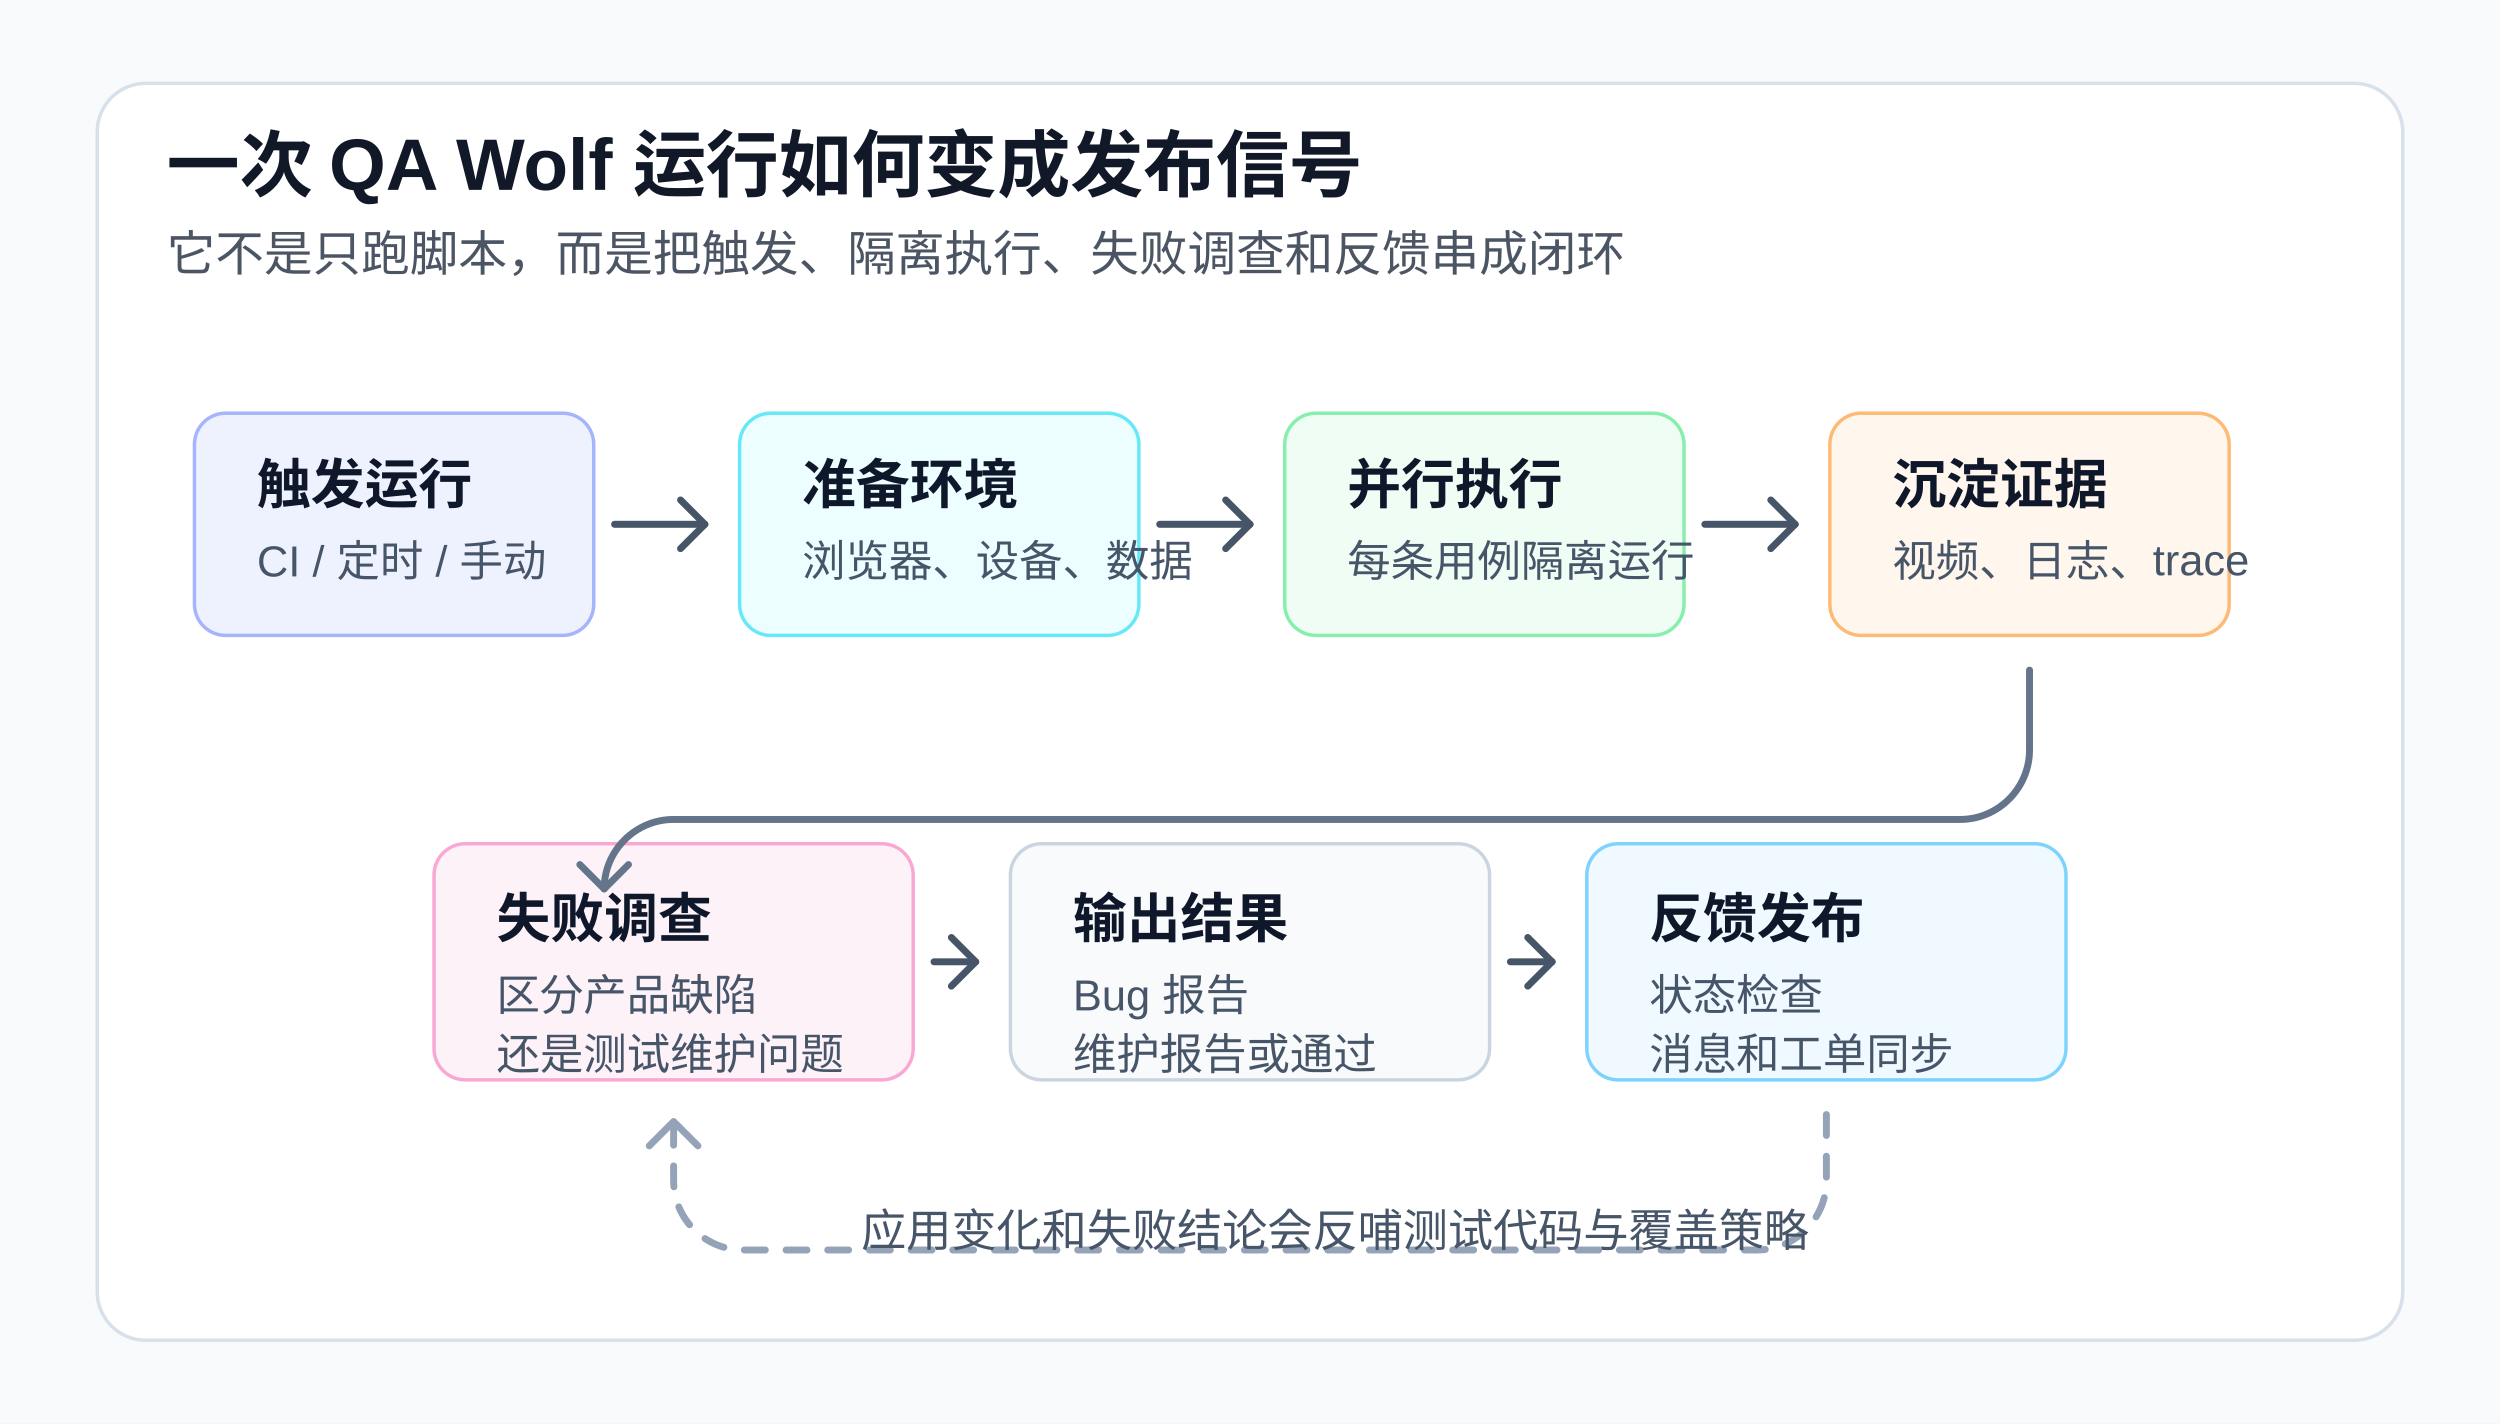
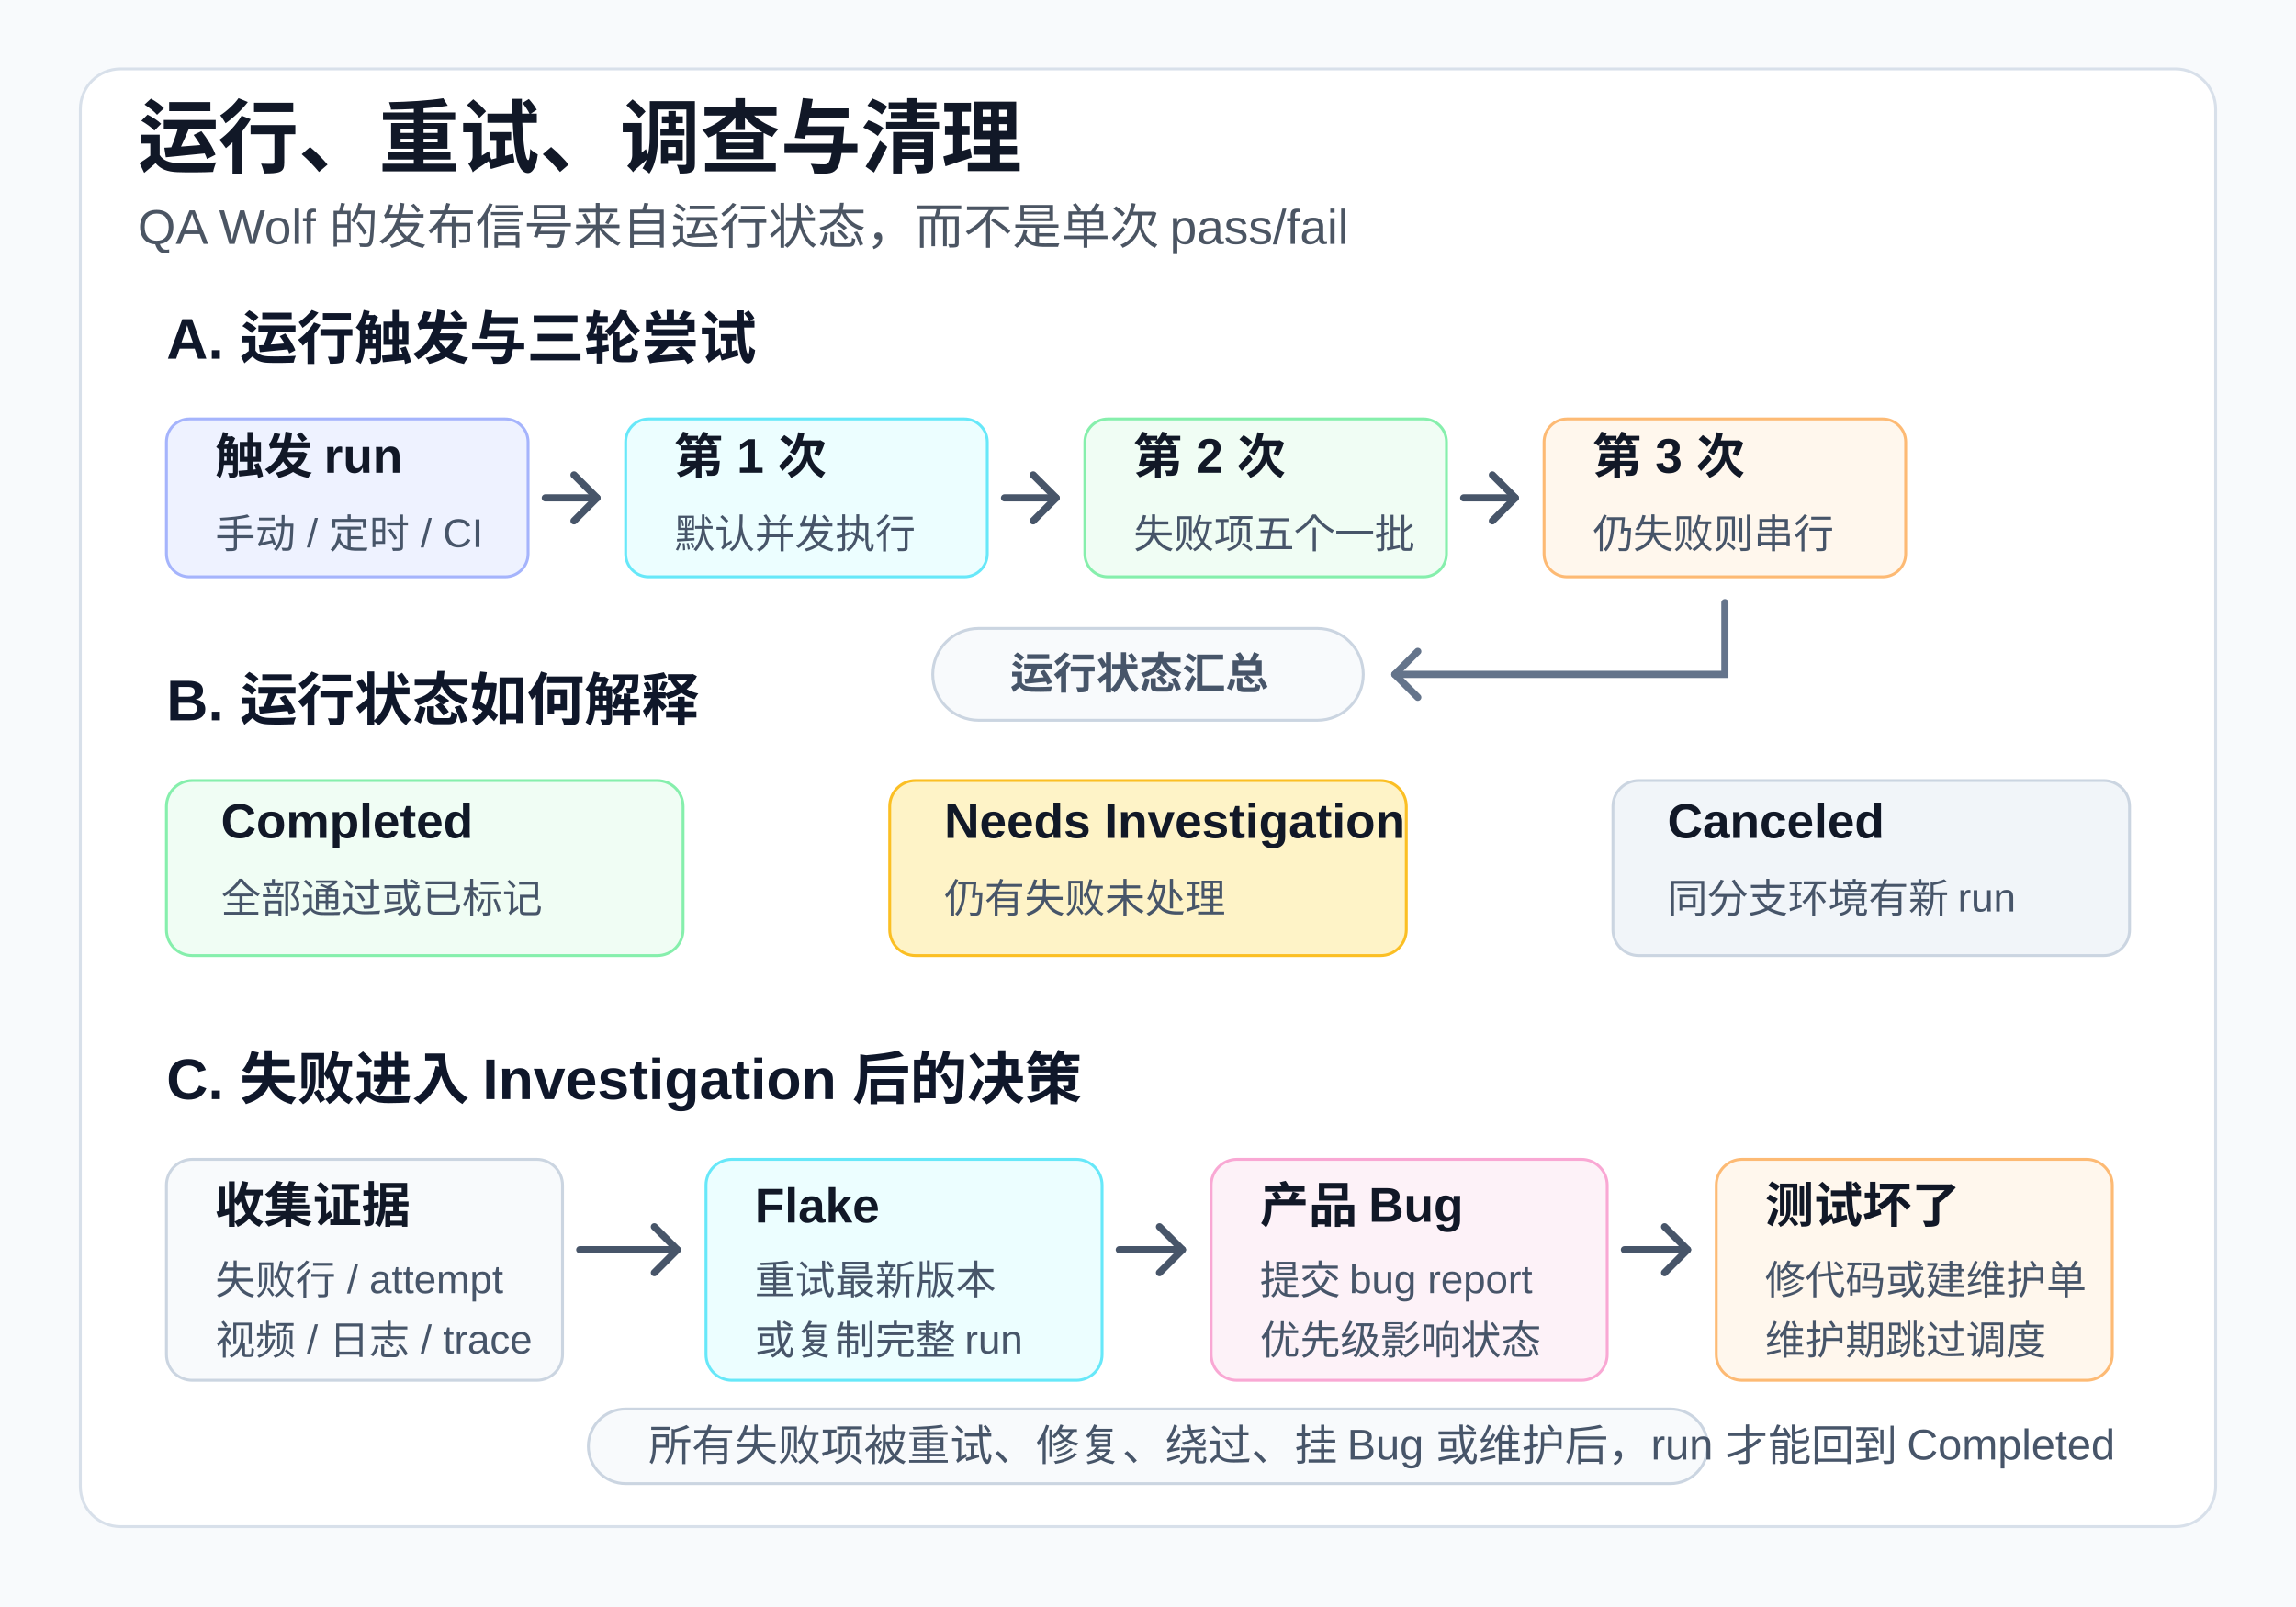
- <svg xmlns="http://www.w3.org/2000/svg" width="1440" height="820" viewBox="0 0 1440 820" fill="none">
-   <rect width="1440" height="820" fill="#F8FAFC" />
-   <rect x="56" y="48" width="1328" height="724" rx="28" fill="#FFFFFF" stroke="#D8E0EA" stroke-width="2" />
-   <text x="96" y="110" fill="#111827" font-family="Arial, sans-serif" font-size="42" font-weight="700">一次 QA Wolf 运行如何变成发布信号</text>
-   <text x="96" y="156" fill="#4B5563" font-family="Arial, sans-serif" font-size="28">它不是只跑脚本，而是把触发、隔离执行、失败调查和反馈串成闭环</text>
-   <rect x="112" y="238" width="230" height="128" rx="18" fill="#EEF2FF" stroke="#A5B4FC" stroke-width="2" />
-   <text x="148" y="290" fill="#0F172A" font-family="Arial, sans-serif" font-size="31" font-weight="700">触发运行</text>
-   <text x="148" y="332" fill="#475569" font-family="Arial, sans-serif" font-size="25">CI / 定时 / 手动</text>
-   <rect x="426" y="238" width="230" height="128" rx="18" fill="#ECFEFF" stroke="#67E8F9" stroke-width="2" />
-   <text x="462" y="290" fill="#0F172A" font-family="Arial, sans-serif" font-size="31" font-weight="700">准备环境</text>
-   <text x="462" y="332" fill="#475569" font-family="Arial, sans-serif" font-size="25">浏览器、设备、数据</text>
-   <rect x="740" y="238" width="230" height="128" rx="18" fill="#F0FDF4" stroke="#86EFAC" stroke-width="2" />
-   <text x="776" y="290" fill="#0F172A" font-family="Arial, sans-serif" font-size="31" font-weight="700">并行执行</text>
-   <text x="776" y="332" fill="#475569" font-family="Arial, sans-serif" font-size="25">每条用例隔离运行</text>
-   <rect x="1054" y="238" width="230" height="128" rx="18" fill="#FFF7ED" stroke="#FDBA74" stroke-width="2" />
-   <text x="1090" y="290" fill="#0F172A" font-family="Arial, sans-serif" font-size="31" font-weight="700">沉淀证据</text>
-   <text x="1090" y="332" fill="#475569" font-family="Arial, sans-serif" font-size="25">视频、日志、trace</text>
-   <path d="M354 302H406" stroke="#475569" stroke-width="4" stroke-linecap="round" />
-   <path d="M406 302L392 288M406 302L392 316" stroke="#475569" stroke-width="4" stroke-linecap="round" stroke-linejoin="round" />
-   <path d="M668 302H720" stroke="#475569" stroke-width="4" stroke-linecap="round" />
-   <path d="M720 302L706 288M720 302L706 316" stroke="#475569" stroke-width="4" stroke-linecap="round" stroke-linejoin="round" />
-   <path d="M982 302H1034" stroke="#475569" stroke-width="4" stroke-linecap="round" />
-   <path d="M1034 302L1020 288M1034 302L1020 316" stroke="#475569" stroke-width="4" stroke-linecap="round" stroke-linejoin="round" />
-   <rect x="250" y="486" width="276" height="136" rx="18" fill="#FDF2F8" stroke="#F9A8D4" stroke-width="2" />
-   <text x="286" y="540" fill="#0F172A" font-family="Arial, sans-serif" font-size="31" font-weight="700">失败调查</text>
-   <text x="286" y="582" fill="#475569" font-family="Arial, sans-serif" font-size="25">区分产品缺陷</text>
-   <text x="286" y="616" fill="#475569" font-family="Arial, sans-serif" font-size="25">还是测试维护问题</text>
-   <rect x="582" y="486" width="276" height="136" rx="18" fill="#F8FAFC" stroke="#CBD5E1" stroke-width="2" />
-   <text x="618" y="540" fill="#0F172A" font-family="Arial, sans-serif" font-size="31" font-weight="700">输出结果</text>
-   <text x="618" y="582" fill="#475569" font-family="Arial, sans-serif" font-size="25">Bug 报告</text>
-   <text x="618" y="616" fill="#475569" font-family="Arial, sans-serif" font-size="25">维护报告或通过</text>
-   <rect x="914" y="486" width="276" height="136" rx="18" fill="#F0F9FF" stroke="#7DD3FC" stroke-width="2" />
-   <text x="950" y="540" fill="#0F172A" font-family="Arial, sans-serif" font-size="31" font-weight="700">反馈发布</text>
-   <text x="950" y="582" fill="#475569" font-family="Arial, sans-serif" font-size="25">状态检查</text>
-   <text x="950" y="616" fill="#475569" font-family="Arial, sans-serif" font-size="25">消息和工单同步</text>
-   <path d="M1169 386V432C1169 454 1151 472 1129 472H388C366 472 348 490 348 512" stroke="#64748B" stroke-width="4" stroke-linecap="round" />
-   <path d="M348 512L334 498M348 512L362 498" stroke="#64748B" stroke-width="4" stroke-linecap="round" stroke-linejoin="round" />
-   <path d="M538 554H562" stroke="#475569" stroke-width="4" stroke-linecap="round" />
-   <path d="M562 554L548 540M562 554L548 568" stroke="#475569" stroke-width="4" stroke-linecap="round" stroke-linejoin="round" />
-   <path d="M870 554H894" stroke="#475569" stroke-width="4" stroke-linecap="round" />
-   <path d="M894 554L880 540M894 554L880 568" stroke="#475569" stroke-width="4" stroke-linecap="round" stroke-linejoin="round" />
-   <path d="M1052 642V680C1052 702 1034 720 1012 720H428C406 720 388 702 388 680V646" stroke="#94A3B8" stroke-width="4" stroke-linecap="round" stroke-dasharray="12 12" />
-   <path d="M388 646L374 660M388 646L402 660" stroke="#94A3B8" stroke-width="4" stroke-linecap="round" stroke-linejoin="round" />
-   <text x="496" y="718" fill="#475569" font-family="Arial, sans-serif" font-size="26">应用变化和失败结论会反哺测试代码与覆盖策略</text>
+ <svg xmlns="http://www.w3.org/2000/svg" width="1600" height="1120" viewBox="0 0 1600 1120" fill="none">
+   <rect width="1600" height="1120" fill="#F8FAFC" />
+   <rect x="56" y="48" width="1488" height="1016" rx="28" fill="#FFFFFF" stroke="#D8E0EA" stroke-width="2" />
+   <text x="96" y="116" fill="#111827" font-family="Arial, sans-serif" font-size="56" font-weight="700">运行、重试、调查与清理</text>
+   <text x="96" y="170" fill="#4B5563" font-family="Arial, sans-serif" font-size="34">QA Wolf 的发布信号来自运行状态，而不是单次 pass/fail</text>
+   <text x="116" y="250" fill="#0F172A" font-family="Arial, sans-serif" font-size="40" font-weight="700">A. 运行触发与三轮尝试</text>
+   <rect x="116" y="292" width="252" height="110" rx="16" fill="#EEF2FF" stroke="#A5B4FC" stroke-width="2" />
+   <text x="150" y="330" fill="#111827" font-family="Arial, sans-serif" font-size="34" font-weight="700">触发 run</text>
+   <text x="150" y="382" fill="#475569" font-family="Arial, sans-serif" font-size="28">手动 / 定时 / CI</text>
+   <rect x="436" y="292" width="252" height="110" rx="16" fill="#ECFEFF" stroke="#67E8F9" stroke-width="2" />
+   <text x="470" y="330" fill="#111827" font-family="Arial, sans-serif" font-size="34" font-weight="700">第 1 次</text>
+   <text x="470" y="382" fill="#475569" font-family="Arial, sans-serif" font-size="28">默认并发执行</text>
+   <rect x="756" y="292" width="252" height="110" rx="16" fill="#F0FDF4" stroke="#86EFAC" stroke-width="2" />
+   <text x="790" y="330" fill="#111827" font-family="Arial, sans-serif" font-size="34" font-weight="700">第 2 次</text>
+   <text x="790" y="382" fill="#475569" font-family="Arial, sans-serif" font-size="28">失败项五个一批</text>
+   <rect x="1076" y="292" width="252" height="110" rx="16" fill="#FFF7ED" stroke="#FDBA74" stroke-width="2" />
+   <text x="1110" y="330" fill="#111827" font-family="Arial, sans-serif" font-size="34" font-weight="700">第 3 次</text>
+   <text x="1110" y="382" fill="#475569" font-family="Arial, sans-serif" font-size="28">仍失败则串行</text>
+   <path d="M380 347H416" stroke="#475569" stroke-width="5" stroke-linecap="round" />
+   <path d="M416 347L400 331M416 347L400 363" stroke="#475569" stroke-width="5" stroke-linecap="round" stroke-linejoin="round" />
+   <path d="M700 347H736" stroke="#475569" stroke-width="5" stroke-linecap="round" />
+   <path d="M736 347L720 331M736 347L720 363" stroke="#475569" stroke-width="5" stroke-linecap="round" stroke-linejoin="round" />
+   <path d="M1020 347H1056" stroke="#475569" stroke-width="5" stroke-linecap="round" />
+   <path d="M1056 347L1040 331M1056 347L1040 363" stroke="#475569" stroke-width="5" stroke-linecap="round" stroke-linejoin="round" />
+   <text x="116" y="502" fill="#0F172A" font-family="Arial, sans-serif" font-size="40" font-weight="700">B. 运行状态如何解释</text>
+   <rect x="116" y="544" width="360" height="122" rx="18" fill="#F0FDF4" stroke="#86EFAC" stroke-width="2" />
+   <text x="154" y="584" fill="#111827" font-family="Arial, sans-serif" font-size="34" font-weight="700">Completed</text>
+   <text x="154" y="636" fill="#475569" font-family="Arial, sans-serif" font-size="28">全部通过或已标记</text>
+   <rect x="620" y="544" width="360" height="122" rx="18" fill="#FEF3C7" stroke="#FBBF24" stroke-width="2" />
+   <text x="658" y="584" fill="#111827" font-family="Arial, sans-serif" font-size="34" font-weight="700">Needs Investigation</text>
+   <text x="658" y="636" fill="#475569" font-family="Arial, sans-serif" font-size="28">仍有失败未处理</text>
+   <rect x="1124" y="544" width="360" height="122" rx="18" fill="#F1F5F9" stroke="#CBD5E1" stroke-width="2" />
+   <text x="1162" y="584" fill="#111827" font-family="Arial, sans-serif" font-size="34" font-weight="700">Canceled</text>
+   <text x="1162" y="636" fill="#475569" font-family="Arial, sans-serif" font-size="28">同分支环境有新 run</text>
+   <rect x="650" y="438" width="300" height="64" rx="32" fill="#F8FAFC" stroke="#CBD5E1" stroke-width="2" />
+   <text x="704" y="480" fill="#475569" font-family="Arial, sans-serif" font-size="30" font-weight="700">运行状态汇总</text>
+   <path d="M1202 420V470H972" stroke="#64748B" stroke-width="5" stroke-linecap="round" />
+   <path d="M972 470L988 454M972 470L988 486" stroke="#64748B" stroke-width="5" stroke-linecap="round" stroke-linejoin="round" />
+   <text x="116" y="766" fill="#0F172A" font-family="Arial, sans-serif" font-size="40" font-weight="700">C. 失败进入 Investigation 后的决策</text>
+   <rect x="116" y="808" width="276" height="154" rx="18" fill="#F8FAFC" stroke="#CBD5E1" stroke-width="2" />
+   <text x="150" y="852" fill="#111827" font-family="Arial, sans-serif" font-size="34" font-weight="700">收集证据</text>
+   <text x="150" y="902" fill="#475569" font-family="Arial, sans-serif" font-size="28">失败行 / attempt</text>
+   <text x="150" y="944" fill="#475569" font-family="Arial, sans-serif" font-size="28">视频 / 日志 / trace</text>
+   <rect x="492" y="808" width="276" height="154" rx="18" fill="#ECFEFF" stroke="#67E8F9" stroke-width="2" />
+   <text x="526" y="852" fill="#111827" font-family="Arial, sans-serif" font-size="34" font-weight="700">Flake</text>
+   <text x="526" y="902" fill="#475569" font-family="Arial, sans-serif" font-size="28">重试最新版本</text>
+   <text x="526" y="944" fill="#475569" font-family="Arial, sans-serif" font-size="28">或复制完整 run</text>
+   <rect x="844" y="808" width="276" height="154" rx="18" fill="#FDF2F8" stroke="#F9A8D4" stroke-width="2" />
+   <text x="878" y="852" fill="#111827" font-family="Arial, sans-serif" font-size="34" font-weight="700">产品 Bug</text>
+   <text x="878" y="902" fill="#475569" font-family="Arial, sans-serif" font-size="28">提交 bug report</text>
+   <text x="878" y="944" fill="#475569" font-family="Arial, sans-serif" font-size="28">优先级影响状态</text>
+   <rect x="1196" y="808" width="276" height="154" rx="18" fill="#FFF7ED" stroke="#FDBA74" stroke-width="2" />
+   <text x="1230" y="852" fill="#111827" font-family="Arial, sans-serif" font-size="34" font-weight="700">测试坏了</text>
+   <text x="1230" y="902" fill="#475569" font-family="Arial, sans-serif" font-size="28">修代码或建维护单</text>
+   <text x="1230" y="944" fill="#475569" font-family="Arial, sans-serif" font-size="28">维护期跳过调度</text>
+   <path d="M404 871H472" stroke="#475569" stroke-width="5" stroke-linecap="round" />
+   <path d="M472 871L456 855M472 871L456 887" stroke="#475569" stroke-width="5" stroke-linecap="round" stroke-linejoin="round" />
+   <path d="M780 871H824" stroke="#475569" stroke-width="5" stroke-linecap="round" />
+   <path d="M824 871L808 855M824 871L808 887" stroke="#475569" stroke-width="5" stroke-linecap="round" stroke-linejoin="round" />
+   <path d="M1132 871H1176" stroke="#475569" stroke-width="5" stroke-linecap="round" />
+   <path d="M1176 871L1160 855M1176 871L1160 887" stroke="#475569" stroke-width="5" stroke-linecap="round" stroke-linejoin="round" />
+   <rect x="410" y="982" width="780" height="52" rx="26" fill="#F8FAFC" stroke="#CBD5E1" stroke-width="2" />
+   <text x="452" y="1018" fill="#475569" font-family="Arial, sans-serif" font-size="30">所有失败项被重试、修复、绕过、挂 Bug 或维护后，run 才能回到 Completed</text>
</svg>
